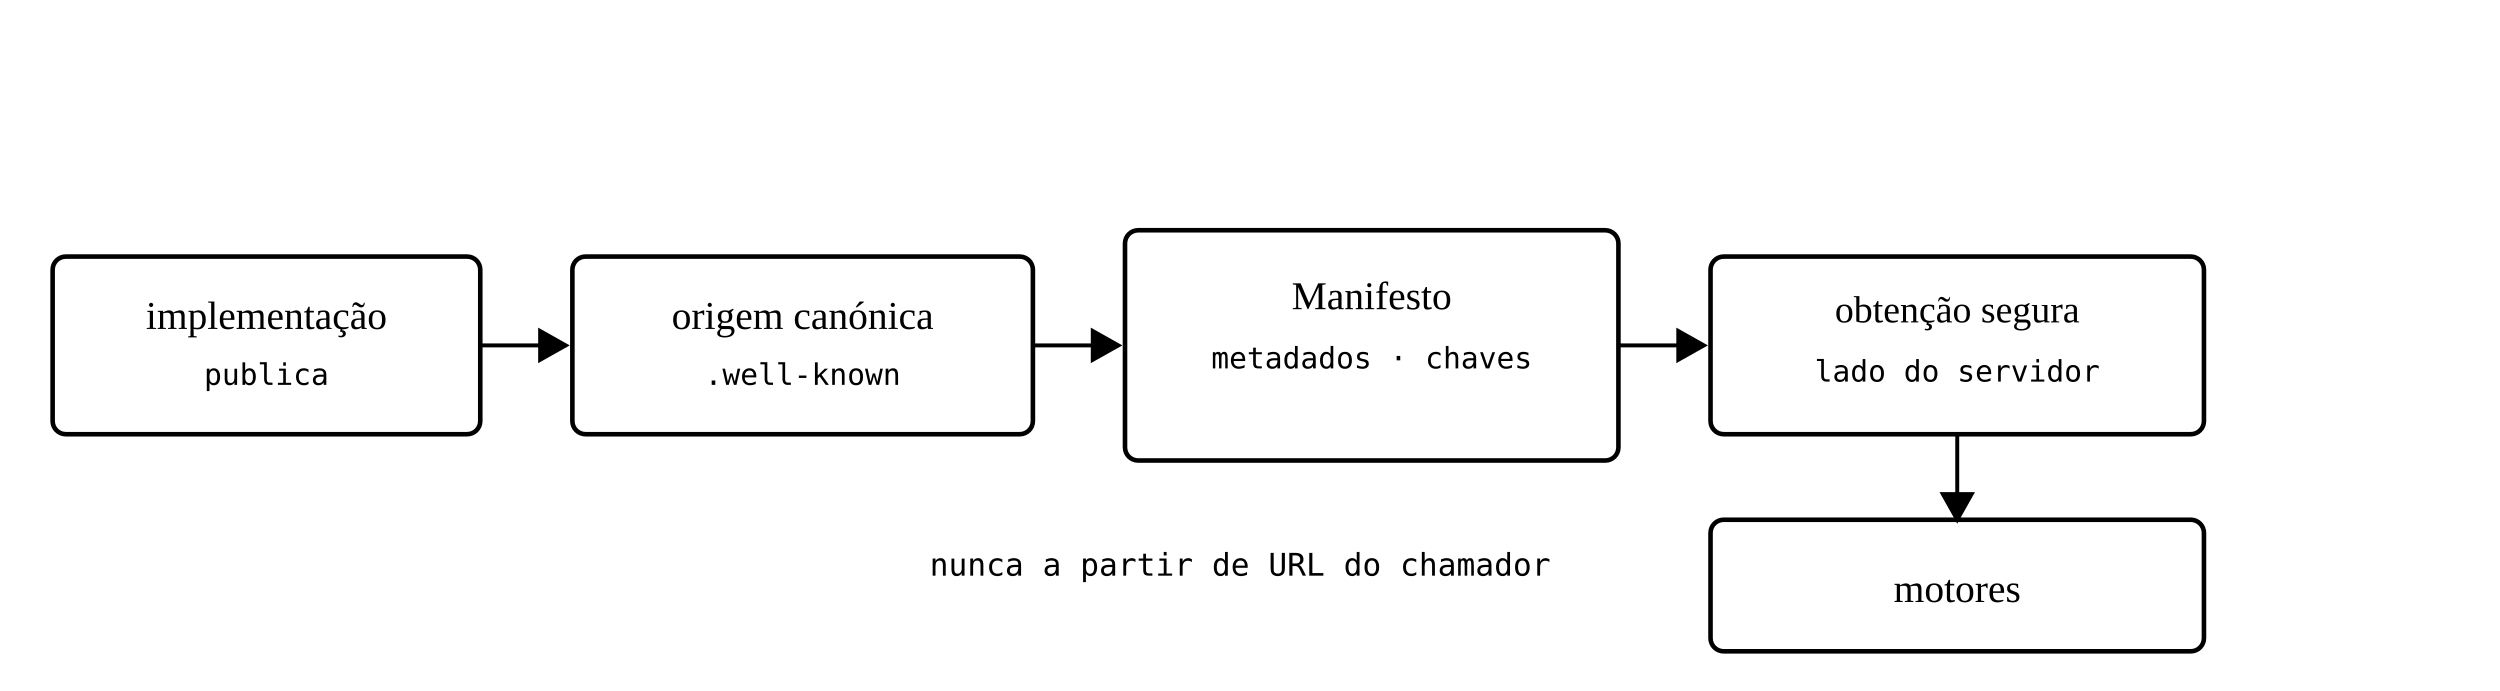
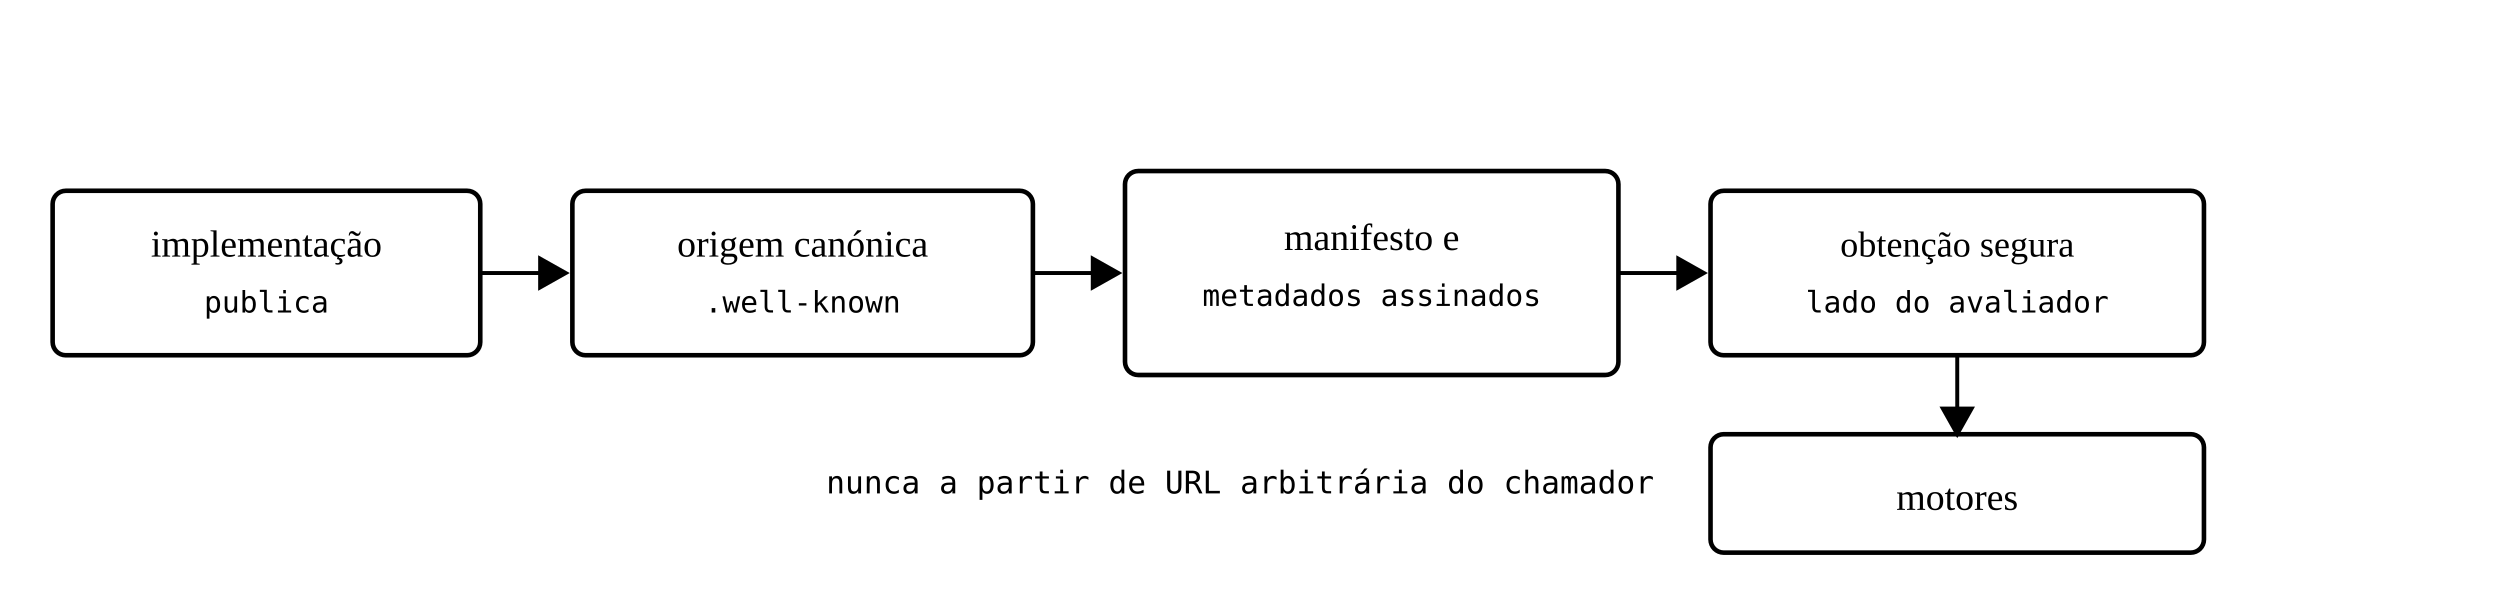
- <svg xmlns="http://www.w3.org/2000/svg" viewBox="0 0 760 210" role="img" aria-label="Uma implementação publica na origem canónica o Manifesto e as chaves; um módulo de obtenção segura entrega-os aos motores." font-family="Georgia, 'Times New Roman', serif">
-   <rect x="0" y="0" width="760" height="210" fill="none" />
+ <svg xmlns="http://www.w3.org/2000/svg" viewBox="0 0 760 182" role="img" aria-label="A implementação publica na origem canónica; o Manifesto e os metadados assinados são obtidos por um módulo seguro do lado do avaliador e entregues aos motores." font-family="Georgia, 'Times New Roman', serif">
+   <rect x="0" y="0" width="760" height="182" fill="none" />
  <style>text{fill:#000} .m{font-family:ui-monospace,Menlo,Consolas,monospace} .b{fill:none;stroke:#000;stroke-width:1.4} .l{stroke:#000;stroke-width:1.2;fill:none} .d{stroke:#000;stroke-width:1;stroke-dasharray:3 3;fill:none} .n{font-weight:bold}</style>
  <defs>
    <marker id="a" markerWidth="9" markerHeight="9" refX="7" refY="4.5" orient="auto">
      <path d="M0,0 L8,4.5 L0,9 z" fill="#000" />
    </marker>
  </defs>
-   <rect class="b" x="16" y="78" width="130" height="54" rx="4" />
-   <text x="81" y="100" text-anchor="middle" font-size="12">implementação</text>
-   <text x="81" y="117" text-anchor="middle" font-size="9" class="m">publica</text>
-   <line class="l" x1="146" y1="105" x2="172" y2="105" marker-end="url(#a)" />
-   <rect class="b" x="174" y="78" width="140" height="54" rx="4" />
-   <text x="244" y="100" text-anchor="middle" font-size="12">origem canónica</text>
-   <text x="244" y="117" text-anchor="middle" font-size="9" class="m">.well-known</text>
-   <line class="l" x1="314" y1="105" x2="340" y2="105" marker-end="url(#a)" />
-   <rect class="b" x="342" y="70" width="150" height="70" rx="4" />
-   <text x="417" y="94" text-anchor="middle" font-size="12">Manifesto</text>
-   <text x="417" y="112" text-anchor="middle" font-size="9" class="m">metadados · chaves</text>
-   <line class="l" x1="492" y1="105" x2="518" y2="105" marker-end="url(#a)" />
-   <rect class="b" x="520" y="78" width="150" height="54" rx="4" />
-   <text x="595" y="98" text-anchor="middle" font-size="11.5">obtenção segura</text>
-   <text x="595" y="116" text-anchor="middle" font-size="9" class="m">lado do servidor</text>
-   <line class="l" x1="595" y1="132" x2="595" y2="158" marker-end="url(#a)" />
-   <rect class="b" x="520" y="158" width="150" height="40" rx="4" />
-   <text x="595" y="183" text-anchor="middle" font-size="12">motores</text>
-   <text x="377" y="175" text-anchor="middle" font-size="9.5" class="m">nunca a partir de URL do chamador</text>
+   <rect class="b" x="16" y="58" width="130" height="50" rx="4" />
+   <text x="81" y="78" text-anchor="middle" font-size="11.5">implementação</text>
+   <text x="81" y="95" text-anchor="middle" font-size="9" class="m">publica</text>
+   <line class="l" x1="146" y1="83" x2="172" y2="83" marker-end="url(#a)" />
+   <rect class="b" x="174" y="58" width="140" height="50" rx="4" />
+   <text x="244" y="78" text-anchor="middle" font-size="11.5">origem canónica</text>
+   <text x="244" y="95" text-anchor="middle" font-size="9" class="m">.well-known</text>
+   <line class="l" x1="314" y1="83" x2="340" y2="83" marker-end="url(#a)" />
+   <rect class="b" x="342" y="52" width="150" height="62" rx="4" />
+   <text x="417" y="76" text-anchor="middle" font-size="11.5">manifesto e</text>
+   <text x="417" y="93" text-anchor="middle" font-size="9" class="m">metadados assinados</text>
+   <line class="l" x1="492" y1="83" x2="518" y2="83" marker-end="url(#a)" />
+   <rect class="b" x="520" y="58" width="150" height="50" rx="4" />
+   <text x="595" y="78" text-anchor="middle" font-size="11">obtenção segura</text>
+   <text x="595" y="95" text-anchor="middle" font-size="9" class="m">lado do avaliador</text>
+   <line class="l" x1="595" y1="108" x2="595" y2="132" marker-end="url(#a)" />
+   <rect class="b" x="520" y="132" width="150" height="36" rx="4" />
+   <text x="595" y="155" text-anchor="middle" font-size="11.5">motores</text>
+   <text x="377" y="150" text-anchor="middle" font-size="9.5" class="m">nunca a partir de URL arbitrária do chamador</text>
</svg>
